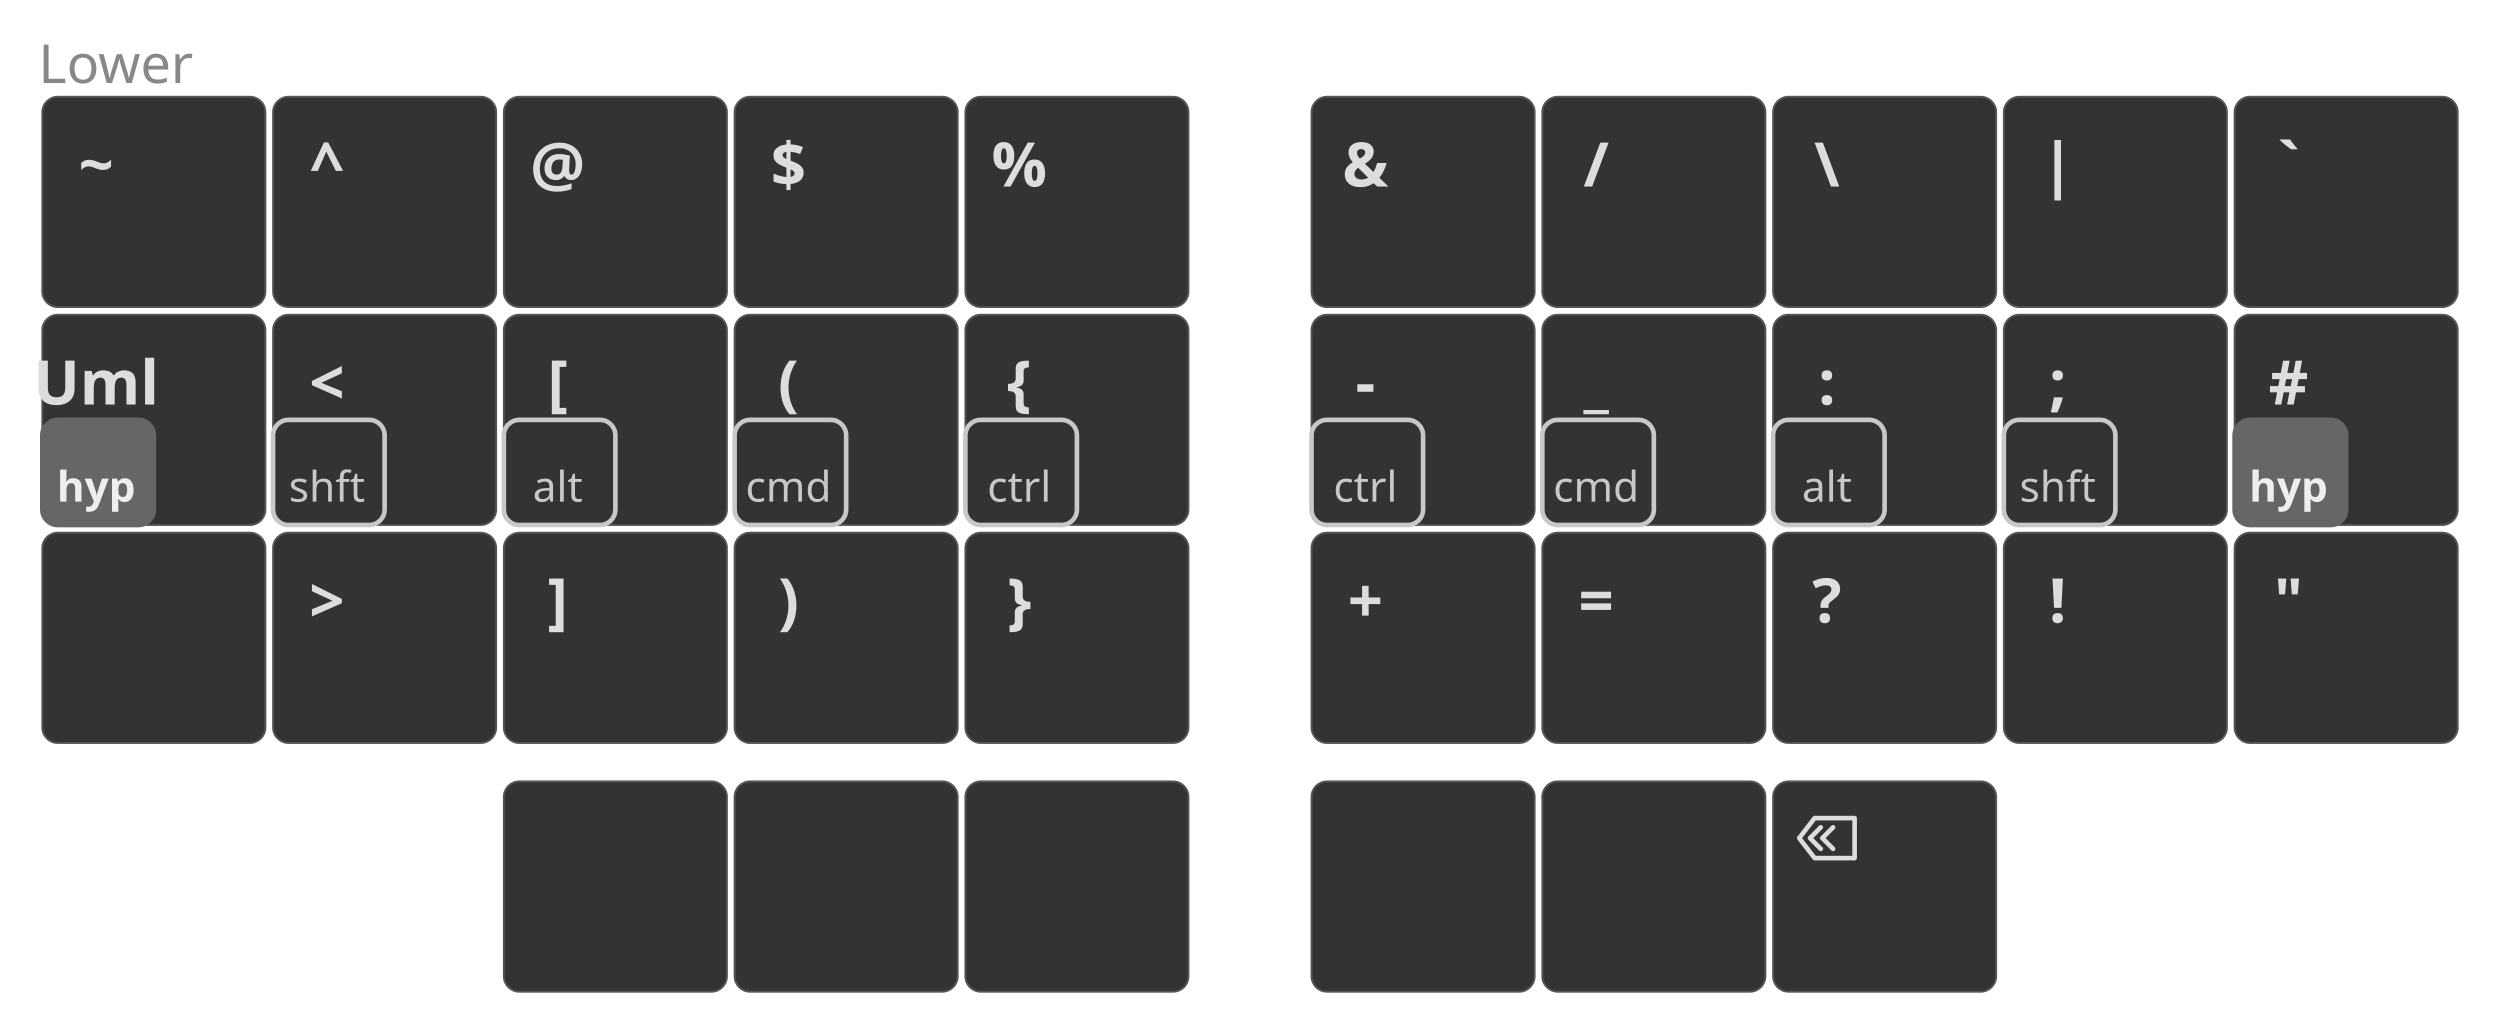
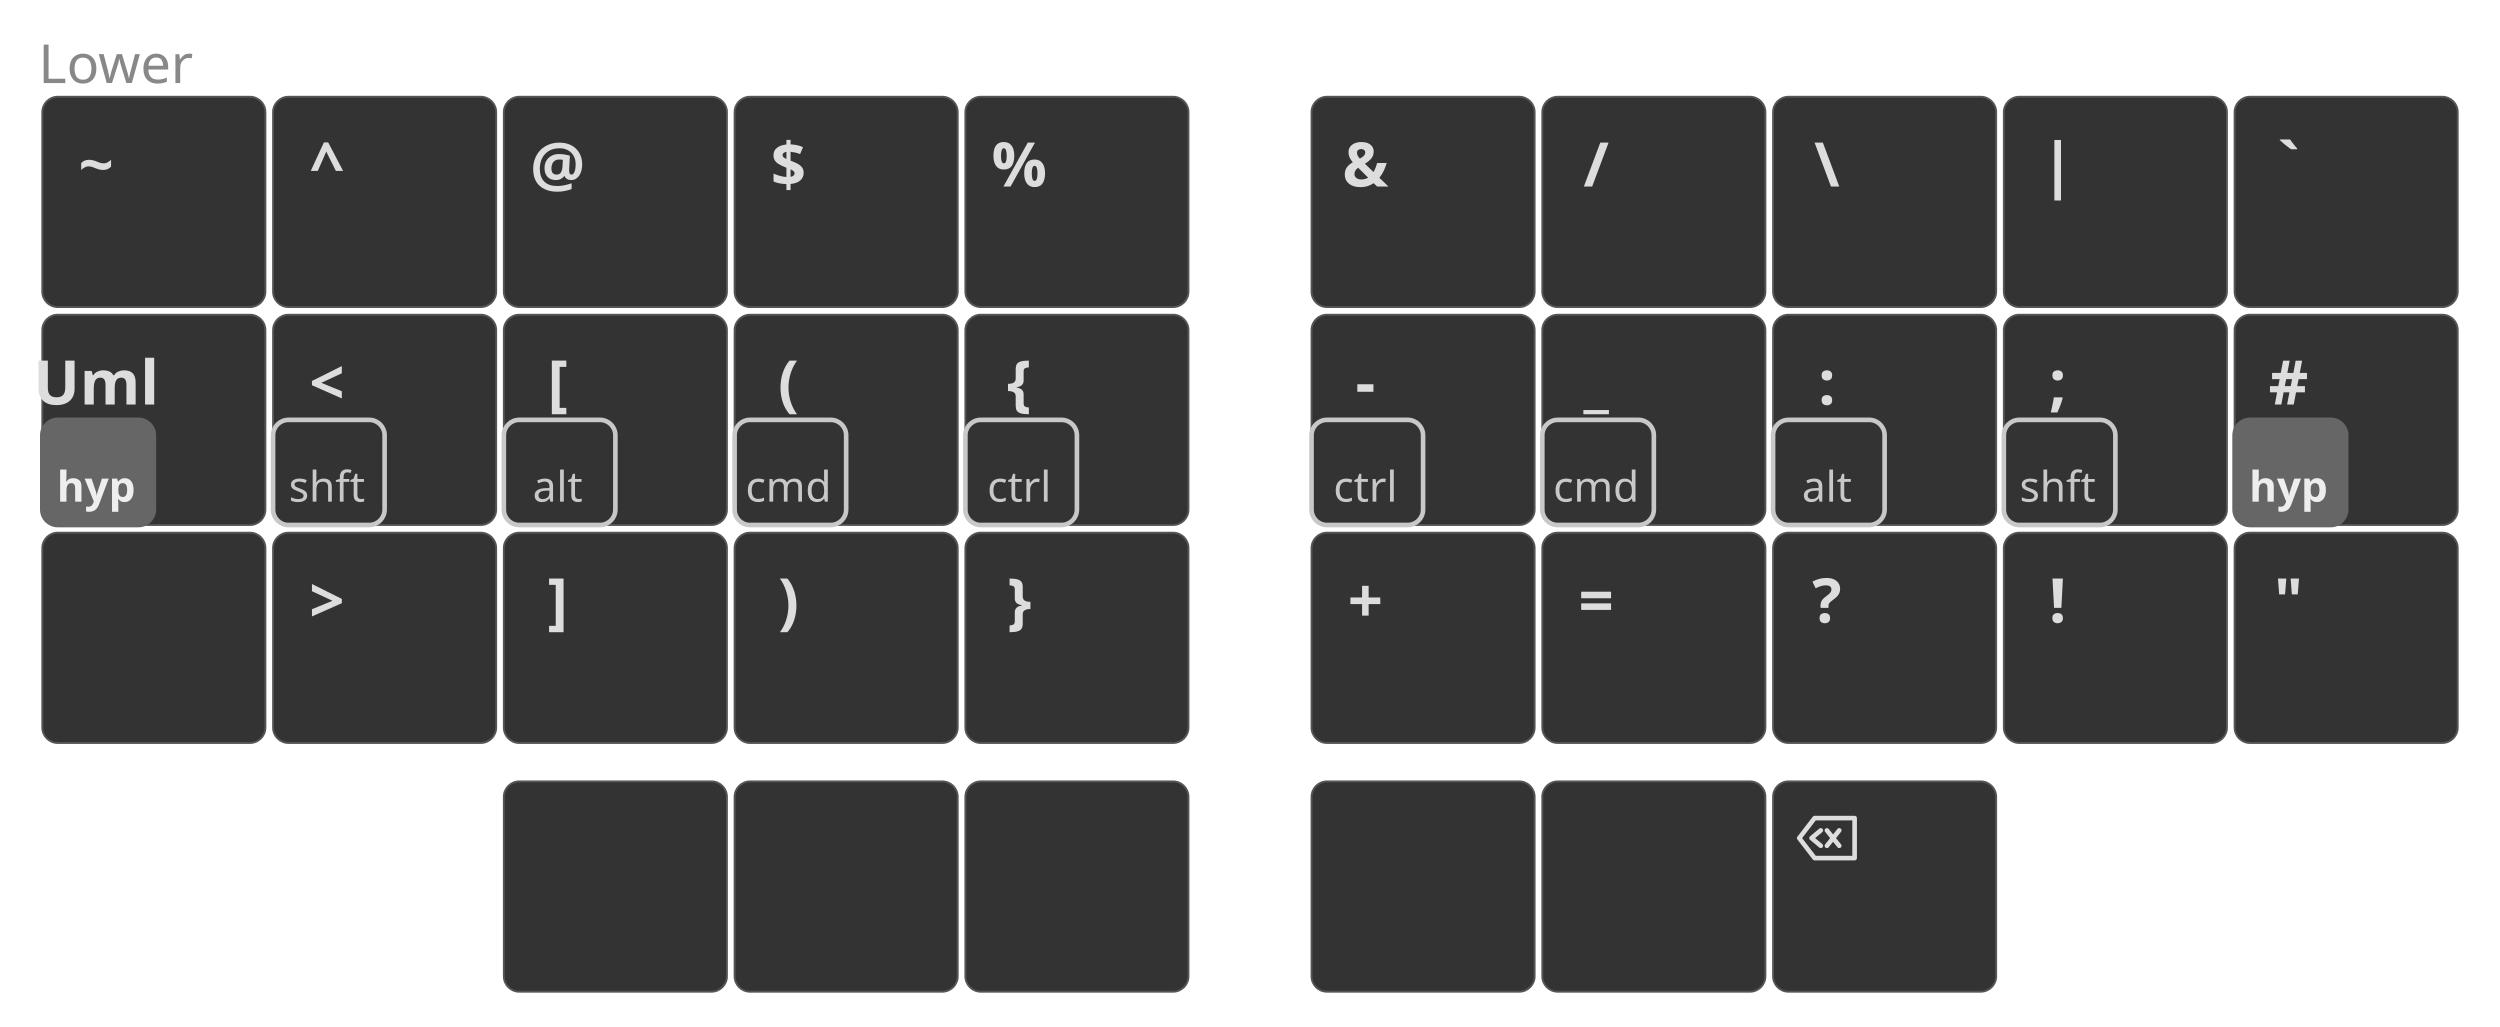
<svg xmlns="http://www.w3.org/2000/svg" class="keymap" width="650" height="267" viewBox="-10 -24 650.0 266.68">
  <style>svg.keymap { background: #1e1e2e; font-family: sans-serif; }
    rect.keycap { fill: #333333; stroke: #555555; stroke-width: 0.5px; }
    text { fill: #c8c8c8; text-anchor: middle; dominant-baseline: central; }
    text.base { font-size: 16px; font-weight: 600; fill: #dddddd; }
    text.hold { font-size: 11px; }
    text.sym { font-size: 13px; fill: #9999ff; }
    text.num { font-size: 13px; fill: #ee9944; }
    text.sticky { font-size: 12px; font-weight: 600; }
    use.glyph { fill: none; stroke: #c8c8c8; stroke-width: 2.5px;
                stroke-linecap: round; stroke-linejoin: round; }
    use.glyph.base { stroke: #dddddd; stroke-width: 3px; }
    use.glyph.sym { stroke: #9999ff; }
    use.glyph.num { stroke: #ee9944; }
    rect.hold-box { stroke-width: 1.2px; }
    rect.hold-box.tap-preferred.mod { fill: none; stroke: #c8c8c8; }
    rect.hold-box.tap-preferred.sym { fill: none; stroke: #9999ff; }
    rect.hold-box.tap-preferred.nav { fill: none; stroke: #ee9944; }
    rect.hold-box.hold-preferred.mod { fill: #666666; stroke: #666666; }
    rect.hold-box.hold-preferred.sym { fill: #6666bb; stroke: #6666bb; }
    rect.hold-box.hold-preferred.nav { fill: #aa7755; stroke: #aa7755; }
    rect.hold-box.sticky.mod { fill: #666666; stroke: #666666; }
    rect.hold-box.sticky.sym { fill: #6666bb; stroke: #6666bb; }
    rect.hold-box.sticky.nav { fill: #aa7755; stroke: #aa7755; }
    text.hold.hold-preferred.mod, text.sticky.mod { fill: #eeeeee; font-weight: 700; }
    text.hold.hold-preferred.sym, text.sticky.sym,
    text.hold.hold-preferred.nav, text.sticky.nav { fill: #1a1a1a; font-weight: 700; }
    text.hold.tap-preferred { fill: #c8c8c8; }
    text.title { font-size: 14px; fill: #888888; text-anchor: start; }</style>
  <defs>
    <path id="glyph_backspace" class="symbol" transform="scale(0.4) translate(-24,-30)" d="M22,19l10,10 M22,29l10-10 M6,24l10,13h26v-26h-26z" />
-     <path id="glyph_delete-word" class="symbol" transform="scale(0.4) translate(-24,-30)" d="M6,24l10,13h26v-26h-26z M28,17l-7,7l7,7 M20,17l-7,7l7,7" />
+     <path id="glyph_delete-word" class="symbol" transform="scale(0.4) translate(-24,-30)" d="M6,24l10,13h26v-26h-26z M20,19l-6,5l6,5 M32,19l-8,10 M32,29l-8-10" />
    <path id="glyph_return" class="symbol" transform="scale(0.4) translate(-24,-30)" d="M42,13V27H6 m8-8l-8,8l8,8" />
    <path id="glyph_space" class="symbol" transform="scale(0.4) translate(-24,-30)" d="M42,24V32H6V24" />
    <path id="glyph_escape" class="symbol" transform="scale(0.4) translate(-24,-30)" d="M24,24l-18-18 m0,10v-10h10 M24,6A18,18,0,1,1,6,24" />
    <path id="glyph_up" class="symbol" transform="scale(0.4) translate(-24,-30)" d="M24,42v-36 m-8,6l8-8l8,8" />
    <path id="glyph_down" class="symbol" transform="scale(0.4) translate(-24,-30)" d="M24,6v36 m-8,-6l8,8l8-8" />
    <path id="glyph_left" class="symbol" transform="scale(0.4) translate(-24,-30)" d="M42,24h-36 m6-8l-8,8l8,8" />
    <path id="glyph_right" class="symbol" transform="scale(0.4) translate(-24,-30)" d="M6,24h36 m-6-8l8,8l-8,8" />
    <path id="glyph_tab" class="symbol" transform="scale(0.4) translate(-24,-30)" d="M6,24h27 m-6-8l8,8l-8,8 M42,12V36" />
    <path id="glyph_btab" class="symbol" transform="scale(0.4) translate(-24,-30)" d="M42,24h-27 m6-8l-8,8l8,8 M6,12V36" />
    <path id="glyph_home" class="symbol" transform="scale(0.4) translate(-24,-30)" d="M42,42l-28-28 m0,10v-10h10 m8-8h-26v26" />
    <path id="glyph_end" class="symbol" transform="scale(0.4) translate(-24,-30)" d="M6,6l28,28 m0-10v10h-10 m-8,8h26v-26" />
    <path id="glyph_word-right" class="symbol" transform="scale(0.4) translate(-24,-30)" d="M8,13l10,11-10,11 M24,13l10,11-10,11" />
    <path id="glyph_word-left" class="symbol" transform="scale(0.4) translate(-24,-30)" d="M40,13l-10,11,10,11 M24,13l-10,11,10,11" />
    <path id="glyph_hist-fwd" class="symbol" transform="scale(0.4) translate(-24,-30)" d="M10,32A16,14,0,1,0,36,18 m-2,-8l2,8l-8,2" />
    <path id="glyph_hist-back" class="symbol" transform="scale(0.4) translate(-24,-30)" d="M38,32A16,14,0,1,1,12,18 m2,-8l-2,8l8,2" />
  </defs>
  <text class="title" x="0" y="-8">Lower</text>
  <g transform="translate(0.00,0.00)">
    <rect class="keycap" x="1.0" y="1.0" width="58.0" height="54.67" rx="4.0" ry="4.0" />
    <text class="base" x="15.0" y="18.134">~</text>
  </g>
  <g transform="translate(60.00,0.00)">
    <rect class="keycap" x="1.0" y="1.0" width="58.0" height="54.67" rx="4.0" ry="4.0" />
    <text class="base" x="15.0" y="18.134">^</text>
  </g>
  <g transform="translate(120.00,0.00)">
    <rect class="keycap" x="1.0" y="1.0" width="58.0" height="54.67" rx="4.0" ry="4.0" />
    <text class="base" x="15.0" y="18.134">@</text>
  </g>
  <g transform="translate(180.00,0.00)">
    <rect class="keycap" x="1.0" y="1.0" width="58.0" height="54.67" rx="4.0" ry="4.0" />
    <text class="base" x="15.0" y="18.134">$</text>
  </g>
  <g transform="translate(240.00,0.00)">
    <rect class="keycap" x="1.0" y="1.0" width="58.0" height="54.67" rx="4.0" ry="4.0" />
    <text class="base" x="15.0" y="18.134">%</text>
  </g>
  <g transform="translate(330.00,0.00)">
    <rect class="keycap" x="1.0" y="1.0" width="58.0" height="54.67" rx="4.0" ry="4.0" />
    <text class="base" x="15.0" y="18.134">&amp;</text>
  </g>
  <g transform="translate(390.00,0.00)">
    <rect class="keycap" x="1.0" y="1.0" width="58.0" height="54.67" rx="4.0" ry="4.0" />
    <text class="base" x="15.0" y="18.134">/</text>
  </g>
  <g transform="translate(450.00,0.00)">
    <rect class="keycap" x="1.0" y="1.0" width="58.0" height="54.67" rx="4.0" ry="4.0" />
    <text class="base" x="15.0" y="18.134">\</text>
  </g>
  <g transform="translate(510.00,0.00)">
    <rect class="keycap" x="1.0" y="1.0" width="58.0" height="54.67" rx="4.0" ry="4.0" />
    <text class="base" x="15.0" y="18.134">|</text>
  </g>
  <g transform="translate(570.00,0.00)">
    <rect class="keycap" x="1.0" y="1.0" width="58.0" height="54.67" rx="4.0" ry="4.0" />
    <text class="base" x="15.0" y="18.134">`</text>
  </g>
  <g transform="translate(0.00,56.67)">
    <rect class="keycap" x="1.0" y="1.0" width="58.0" height="54.67" rx="4.0" ry="4.0" />
    <rect class="hold-box hold-preferred mod" x="1.0" y="28.335" width="29.0" height="27.335" rx="4.0" ry="4.0" />
    <text class="base" x="15.0" y="18.134">Uml</text>
    <text class="hold hold-preferred mod" x="15.0" y="45.336">hyp</text>
  </g>
  <g transform="translate(60.00,56.67)">
    <rect class="keycap" x="1.0" y="1.0" width="58.0" height="54.67" rx="4.0" ry="4.0" />
    <rect class="hold-box tap-preferred mod" x="1.0" y="28.335" width="29.0" height="27.335" rx="4.0" ry="4.0" />
    <text class="base" x="15.0" y="18.134">&lt;</text>
    <text class="hold tap-preferred mod" x="15.0" y="45.336">shft</text>
  </g>
  <g transform="translate(120.00,56.67)">
    <rect class="keycap" x="1.0" y="1.0" width="58.0" height="54.67" rx="4.0" ry="4.0" />
    <rect class="hold-box tap-preferred mod" x="1.0" y="28.335" width="29.0" height="27.335" rx="4.0" ry="4.0" />
    <text class="base" x="15.0" y="18.134">[</text>
    <text class="hold tap-preferred mod" x="15.0" y="45.336">alt</text>
  </g>
  <g transform="translate(180.00,56.67)">
    <rect class="keycap" x="1.0" y="1.0" width="58.0" height="54.67" rx="4.0" ry="4.0" />
    <rect class="hold-box tap-preferred mod" x="1.0" y="28.335" width="29.0" height="27.335" rx="4.0" ry="4.0" />
    <text class="base" x="15.0" y="18.134">(</text>
    <text class="hold tap-preferred mod" x="15.0" y="45.336">cmd</text>
  </g>
  <g transform="translate(240.00,56.67)">
    <rect class="keycap" x="1.0" y="1.0" width="58.0" height="54.67" rx="4.0" ry="4.0" />
    <rect class="hold-box tap-preferred mod" x="1.0" y="28.335" width="29.0" height="27.335" rx="4.0" ry="4.0" />
    <text class="base" x="15.0" y="18.134">{</text>
    <text class="hold tap-preferred mod" x="15.0" y="45.336">ctrl</text>
  </g>
  <g transform="translate(330.00,56.67)">
    <rect class="keycap" x="1.0" y="1.0" width="58.0" height="54.67" rx="4.0" ry="4.0" />
    <rect class="hold-box tap-preferred mod" x="1.0" y="28.335" width="29.0" height="27.335" rx="4.0" ry="4.0" />
    <text class="base" x="15.0" y="18.134">-</text>
    <text class="hold tap-preferred mod" x="15.0" y="45.336">ctrl</text>
  </g>
  <g transform="translate(390.00,56.67)">
    <rect class="keycap" x="1.0" y="1.0" width="58.0" height="54.67" rx="4.0" ry="4.0" />
    <rect class="hold-box tap-preferred mod" x="1.0" y="28.335" width="29.0" height="27.335" rx="4.0" ry="4.0" />
    <text class="base" x="15.0" y="18.134">_</text>
    <text class="hold tap-preferred mod" x="15.0" y="45.336">cmd</text>
  </g>
  <g transform="translate(450.00,56.67)">
    <rect class="keycap" x="1.0" y="1.0" width="58.0" height="54.67" rx="4.0" ry="4.0" />
    <rect class="hold-box tap-preferred mod" x="1.0" y="28.335" width="29.0" height="27.335" rx="4.0" ry="4.0" />
    <text class="base" x="15.0" y="18.134">:</text>
    <text class="hold tap-preferred mod" x="15.0" y="45.336">alt</text>
  </g>
  <g transform="translate(510.00,56.67)">
    <rect class="keycap" x="1.0" y="1.0" width="58.0" height="54.67" rx="4.0" ry="4.0" />
    <rect class="hold-box tap-preferred mod" x="1.0" y="28.335" width="29.0" height="27.335" rx="4.0" ry="4.0" />
    <text class="base" x="15.0" y="18.134">;</text>
    <text class="hold tap-preferred mod" x="15.0" y="45.336">shft</text>
  </g>
  <g transform="translate(570.00,56.67)">
    <rect class="keycap" x="1.0" y="1.0" width="58.0" height="54.67" rx="4.0" ry="4.0" />
    <rect class="hold-box hold-preferred mod" x="1.0" y="28.335" width="29.0" height="27.335" rx="4.0" ry="4.0" />
    <text class="base" x="15.0" y="18.134">#</text>
    <text class="hold hold-preferred mod" x="15.0" y="45.336">hyp</text>
  </g>
  <g transform="translate(0.00,113.34)">
    <rect class="keycap" x="1.0" y="1.0" width="58.0" height="54.67" rx="4.0" ry="4.0" />
  </g>
  <g transform="translate(60.00,113.34)">
    <rect class="keycap" x="1.0" y="1.0" width="58.0" height="54.67" rx="4.0" ry="4.0" />
    <text class="base" x="15.0" y="18.134">&gt;</text>
  </g>
  <g transform="translate(120.00,113.34)">
    <rect class="keycap" x="1.0" y="1.0" width="58.0" height="54.67" rx="4.0" ry="4.0" />
    <text class="base" x="15.0" y="18.134">]</text>
  </g>
  <g transform="translate(180.00,113.34)">
    <rect class="keycap" x="1.0" y="1.0" width="58.0" height="54.67" rx="4.0" ry="4.0" />
    <text class="base" x="15.0" y="18.134">)</text>
  </g>
  <g transform="translate(240.00,113.34)">
    <rect class="keycap" x="1.0" y="1.0" width="58.0" height="54.67" rx="4.0" ry="4.0" />
    <text class="base" x="15.0" y="18.134">}</text>
  </g>
  <g transform="translate(330.00,113.34)">
    <rect class="keycap" x="1.0" y="1.0" width="58.0" height="54.67" rx="4.0" ry="4.0" />
    <text class="base" x="15.0" y="18.134">+</text>
  </g>
  <g transform="translate(390.00,113.34)">
    <rect class="keycap" x="1.0" y="1.0" width="58.0" height="54.67" rx="4.0" ry="4.0" />
    <text class="base" x="15.0" y="18.134">=</text>
  </g>
  <g transform="translate(450.00,113.34)">
    <rect class="keycap" x="1.0" y="1.0" width="58.0" height="54.67" rx="4.0" ry="4.0" />
    <text class="base" x="15.0" y="18.134">?</text>
  </g>
  <g transform="translate(510.00,113.34)">
    <rect class="keycap" x="1.0" y="1.0" width="58.0" height="54.67" rx="4.0" ry="4.0" />
    <text class="base" x="15.0" y="18.134">!</text>
  </g>
  <g transform="translate(570.00,113.34)">
    <rect class="keycap" x="1.0" y="1.0" width="58.0" height="54.67" rx="4.0" ry="4.0" />
    <text class="base" x="15.0" y="18.134">"</text>
  </g>
  <g transform="translate(120.00,178.01)">
    <rect class="keycap" x="1.0" y="1.0" width="58.0" height="54.67" rx="4.0" ry="4.0" />
  </g>
  <g transform="translate(180.00,178.01)">
    <rect class="keycap" x="1.0" y="1.0" width="58.0" height="54.67" rx="4.0" ry="4.0" />
  </g>
  <g transform="translate(240.00,178.01)">
    <rect class="keycap" x="1.0" y="1.0" width="58.0" height="54.67" rx="4.0" ry="4.0" />
  </g>
  <g transform="translate(330.00,178.01)">
    <rect class="keycap" x="1.0" y="1.0" width="58.0" height="54.67" rx="4.0" ry="4.0" />
  </g>
  <g transform="translate(390.00,178.01)">
    <rect class="keycap" x="1.0" y="1.0" width="58.0" height="54.67" rx="4.0" ry="4.0" />
  </g>
  <g transform="translate(450.00,178.01)">
    <rect class="keycap" x="1.0" y="1.0" width="58.0" height="54.67" rx="4.0" ry="4.0" />
    <use class="glyph base" href="#glyph_delete-word" x="15.0" y="18.134" />
  </g>
</svg>
